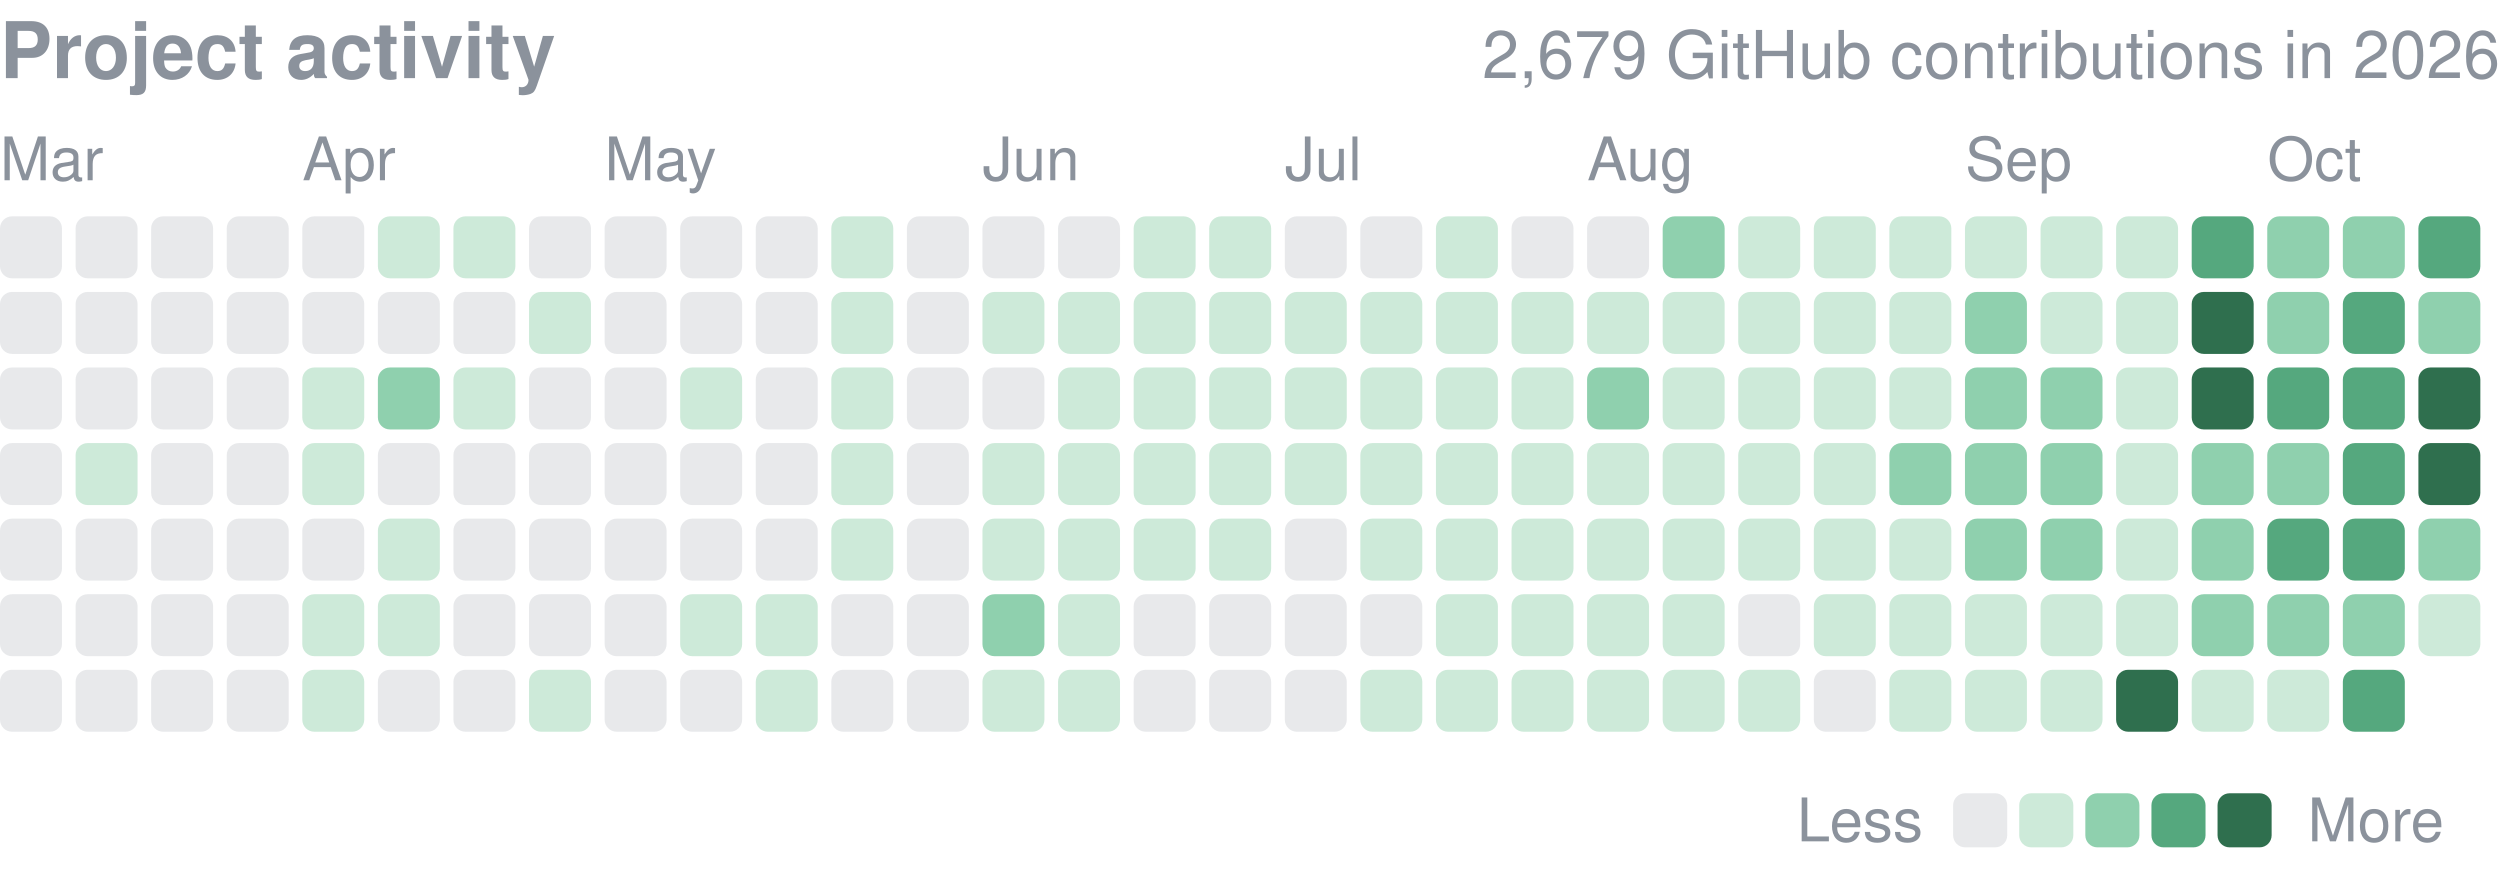
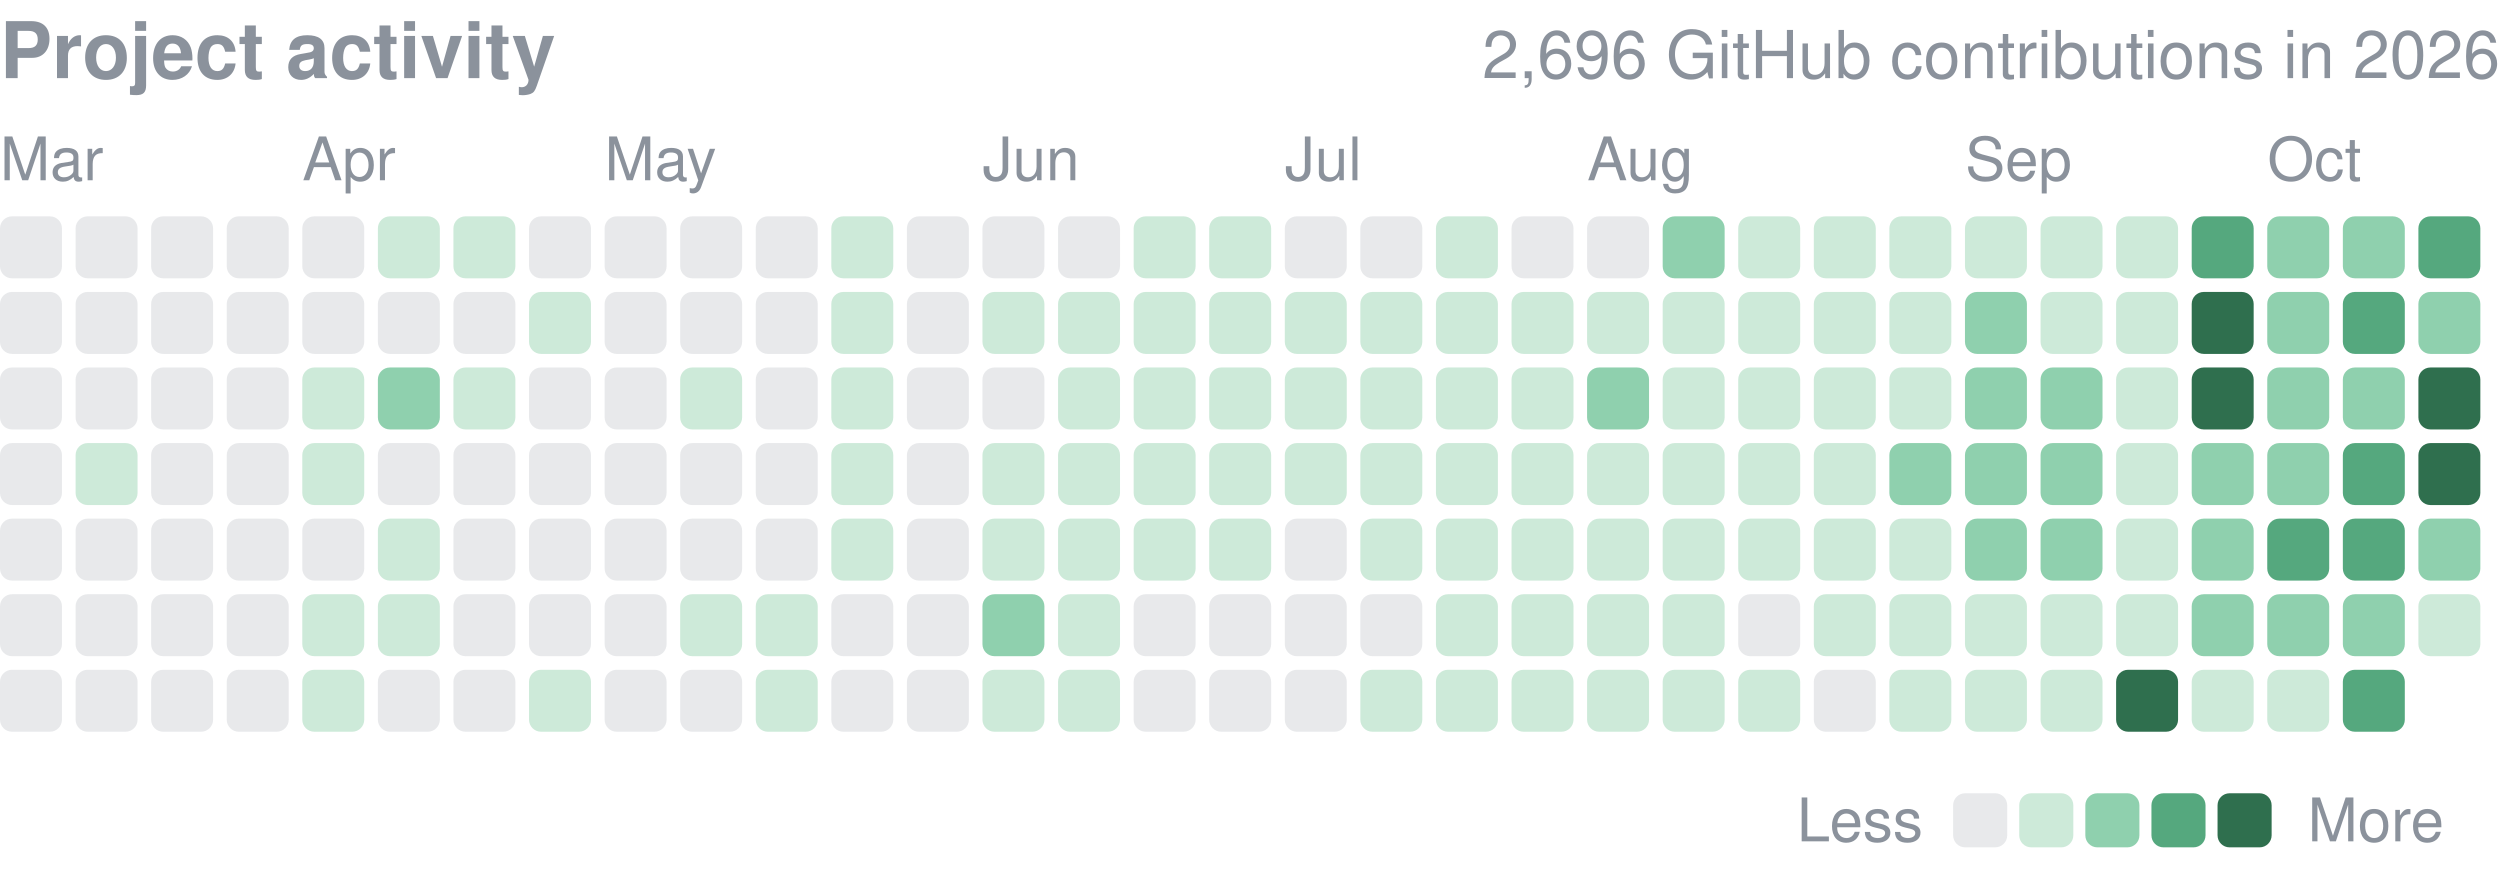
<svg xmlns="http://www.w3.org/2000/svg" width="416" height="146" viewBox="0 0 416 146" role="img" aria-label="yjinyoo GitHub contributions per day in 2026">
  <style>text{font-family:-apple-system,BlinkMacSystemFont,"Segoe UI",Helvetica,Arial,sans-serif}</style>
  <text x="0" y="13" font-size="13" font-weight="600" fill="#8b929c">Project activity</text>
-   <text x="416" y="13" font-size="11" fill="#8b929c" text-anchor="end">2,679 GitHub contributions in 2026</text>
+   <text x="416" y="13" font-size="11" fill="#8b929c" text-anchor="end">2,696 GitHub contributions in 2026</text>
  <text x="0.0" y="30" font-size="10" fill="#8b929c">Mar</text>
  <text x="50.3" y="30" font-size="10" fill="#8b929c">Apr</text>
  <text x="100.6" y="30" font-size="10" fill="#8b929c">May</text>
  <text x="163.5" y="30" font-size="10" fill="#8b929c">Jun</text>
  <text x="213.8" y="30" font-size="10" fill="#8b929c">Jul</text>
  <text x="264.1" y="30" font-size="10" fill="#8b929c">Aug</text>
  <text x="327.0" y="30" font-size="10" fill="#8b929c">Sep</text>
  <text x="377.3" y="30" font-size="10" fill="#8b929c">Oct</text>
  <rect x="0.00" y="36.00" width="10.31" height="10.31" rx="2.0" fill="#8b929c" opacity="0.2" />
  <rect x="0.00" y="48.58" width="10.31" height="10.31" rx="2.0" fill="#8b929c" opacity="0.2" />
  <rect x="0.00" y="61.15" width="10.31" height="10.31" rx="2.0" fill="#8b929c" opacity="0.2" />
  <rect x="0.00" y="73.73" width="10.31" height="10.31" rx="2.0" fill="#8b929c" opacity="0.2" />
  <rect x="0.00" y="86.30" width="10.31" height="10.31" rx="2.0" fill="#8b929c" opacity="0.2" />
  <rect x="0.00" y="98.88" width="10.31" height="10.31" rx="2.0" fill="#8b929c" opacity="0.2" />
  <rect x="0.00" y="111.45" width="10.31" height="10.31" rx="2.0" fill="#8b929c" opacity="0.2" />
  <rect x="12.58" y="36.00" width="10.31" height="10.31" rx="2.0" fill="#8b929c" opacity="0.2" />
  <rect x="12.58" y="48.58" width="10.31" height="10.31" rx="2.0" fill="#8b929c" opacity="0.2" />
  <rect x="12.58" y="61.15" width="10.31" height="10.31" rx="2.0" fill="#8b929c" opacity="0.2" />
  <rect x="12.58" y="73.73" width="10.31" height="10.31" rx="2.0" fill="#cdead9" />
  <rect x="12.58" y="86.30" width="10.31" height="10.31" rx="2.0" fill="#8b929c" opacity="0.2" />
  <rect x="12.58" y="98.88" width="10.31" height="10.31" rx="2.0" fill="#8b929c" opacity="0.2" />
  <rect x="12.58" y="111.45" width="10.31" height="10.31" rx="2.0" fill="#8b929c" opacity="0.2" />
  <rect x="25.15" y="36.00" width="10.31" height="10.31" rx="2.0" fill="#8b929c" opacity="0.2" />
  <rect x="25.15" y="48.58" width="10.31" height="10.31" rx="2.0" fill="#8b929c" opacity="0.2" />
  <rect x="25.15" y="61.15" width="10.31" height="10.31" rx="2.0" fill="#8b929c" opacity="0.2" />
  <rect x="25.15" y="73.73" width="10.31" height="10.31" rx="2.0" fill="#8b929c" opacity="0.2" />
  <rect x="25.15" y="86.30" width="10.31" height="10.31" rx="2.0" fill="#8b929c" opacity="0.2" />
  <rect x="25.15" y="98.88" width="10.31" height="10.31" rx="2.0" fill="#8b929c" opacity="0.2" />
  <rect x="25.15" y="111.45" width="10.31" height="10.31" rx="2.0" fill="#8b929c" opacity="0.2" />
  <rect x="37.73" y="36.00" width="10.31" height="10.31" rx="2.0" fill="#8b929c" opacity="0.2" />
  <rect x="37.73" y="48.58" width="10.31" height="10.31" rx="2.0" fill="#8b929c" opacity="0.2" />
  <rect x="37.73" y="61.15" width="10.31" height="10.31" rx="2.0" fill="#8b929c" opacity="0.2" />
  <rect x="37.73" y="73.73" width="10.31" height="10.31" rx="2.0" fill="#8b929c" opacity="0.2" />
  <rect x="37.73" y="86.30" width="10.31" height="10.31" rx="2.0" fill="#8b929c" opacity="0.2" />
  <rect x="37.73" y="98.88" width="10.31" height="10.31" rx="2.0" fill="#8b929c" opacity="0.2" />
  <rect x="37.73" y="111.45" width="10.31" height="10.31" rx="2.0" fill="#8b929c" opacity="0.2" />
  <rect x="50.30" y="36.00" width="10.31" height="10.31" rx="2.0" fill="#8b929c" opacity="0.2" />
  <rect x="50.30" y="48.58" width="10.31" height="10.31" rx="2.0" fill="#8b929c" opacity="0.2" />
  <rect x="50.30" y="61.15" width="10.31" height="10.31" rx="2.0" fill="#cdead9" />
  <rect x="50.30" y="73.73" width="10.31" height="10.31" rx="2.0" fill="#cdead9" />
  <rect x="50.30" y="86.30" width="10.31" height="10.31" rx="2.0" fill="#8b929c" opacity="0.2" />
  <rect x="50.30" y="98.88" width="10.31" height="10.31" rx="2.0" fill="#cdead9" />
  <rect x="50.30" y="111.45" width="10.31" height="10.31" rx="2.0" fill="#cdead9" />
  <rect x="62.88" y="36.00" width="10.31" height="10.31" rx="2.0" fill="#cdead9" />
  <rect x="62.88" y="48.58" width="10.31" height="10.31" rx="2.0" fill="#8b929c" opacity="0.2" />
  <rect x="62.88" y="61.15" width="10.31" height="10.31" rx="2.0" fill="#8fd0ae" />
  <rect x="62.88" y="73.73" width="10.31" height="10.31" rx="2.0" fill="#8b929c" opacity="0.2" />
  <rect x="62.88" y="86.30" width="10.31" height="10.31" rx="2.0" fill="#cdead9" />
  <rect x="62.88" y="98.88" width="10.31" height="10.31" rx="2.0" fill="#cdead9" />
  <rect x="62.88" y="111.45" width="10.31" height="10.31" rx="2.0" fill="#8b929c" opacity="0.2" />
  <rect x="75.45" y="36.00" width="10.31" height="10.31" rx="2.0" fill="#cdead9" />
  <rect x="75.45" y="48.58" width="10.31" height="10.31" rx="2.0" fill="#8b929c" opacity="0.2" />
  <rect x="75.45" y="61.15" width="10.31" height="10.31" rx="2.0" fill="#cdead9" />
  <rect x="75.45" y="73.73" width="10.31" height="10.31" rx="2.0" fill="#8b929c" opacity="0.2" />
  <rect x="75.45" y="86.30" width="10.31" height="10.31" rx="2.0" fill="#8b929c" opacity="0.2" />
  <rect x="75.45" y="98.88" width="10.31" height="10.31" rx="2.0" fill="#8b929c" opacity="0.2" />
  <rect x="75.45" y="111.45" width="10.31" height="10.31" rx="2.0" fill="#8b929c" opacity="0.2" />
  <rect x="88.03" y="36.00" width="10.31" height="10.31" rx="2.0" fill="#8b929c" opacity="0.2" />
  <rect x="88.03" y="48.58" width="10.31" height="10.31" rx="2.0" fill="#cdead9" />
  <rect x="88.03" y="61.15" width="10.31" height="10.31" rx="2.0" fill="#8b929c" opacity="0.2" />
  <rect x="88.03" y="73.73" width="10.31" height="10.31" rx="2.0" fill="#8b929c" opacity="0.2" />
  <rect x="88.03" y="86.30" width="10.31" height="10.31" rx="2.0" fill="#8b929c" opacity="0.2" />
  <rect x="88.03" y="98.88" width="10.31" height="10.31" rx="2.0" fill="#8b929c" opacity="0.2" />
  <rect x="88.03" y="111.45" width="10.31" height="10.31" rx="2.0" fill="#cdead9" />
  <rect x="100.61" y="36.00" width="10.31" height="10.31" rx="2.0" fill="#8b929c" opacity="0.2" />
  <rect x="100.61" y="48.58" width="10.31" height="10.31" rx="2.0" fill="#8b929c" opacity="0.2" />
  <rect x="100.61" y="61.15" width="10.31" height="10.31" rx="2.0" fill="#8b929c" opacity="0.2" />
  <rect x="100.61" y="73.73" width="10.31" height="10.31" rx="2.0" fill="#8b929c" opacity="0.2" />
  <rect x="100.61" y="86.30" width="10.31" height="10.31" rx="2.0" fill="#8b929c" opacity="0.2" />
  <rect x="100.61" y="98.88" width="10.31" height="10.31" rx="2.0" fill="#8b929c" opacity="0.2" />
  <rect x="100.61" y="111.45" width="10.31" height="10.31" rx="2.0" fill="#8b929c" opacity="0.2" />
  <rect x="113.18" y="36.00" width="10.31" height="10.31" rx="2.0" fill="#8b929c" opacity="0.2" />
  <rect x="113.18" y="48.58" width="10.31" height="10.31" rx="2.0" fill="#8b929c" opacity="0.2" />
  <rect x="113.18" y="61.15" width="10.31" height="10.31" rx="2.0" fill="#cdead9" />
  <rect x="113.18" y="73.73" width="10.31" height="10.31" rx="2.0" fill="#8b929c" opacity="0.2" />
  <rect x="113.18" y="86.30" width="10.31" height="10.31" rx="2.0" fill="#8b929c" opacity="0.2" />
  <rect x="113.18" y="98.88" width="10.31" height="10.31" rx="2.0" fill="#cdead9" />
  <rect x="113.18" y="111.45" width="10.31" height="10.31" rx="2.0" fill="#8b929c" opacity="0.2" />
  <rect x="125.76" y="36.00" width="10.31" height="10.31" rx="2.0" fill="#8b929c" opacity="0.2" />
  <rect x="125.76" y="48.58" width="10.31" height="10.31" rx="2.0" fill="#8b929c" opacity="0.2" />
  <rect x="125.76" y="61.15" width="10.31" height="10.31" rx="2.0" fill="#8b929c" opacity="0.2" />
  <rect x="125.76" y="73.73" width="10.31" height="10.31" rx="2.0" fill="#8b929c" opacity="0.2" />
  <rect x="125.76" y="86.30" width="10.31" height="10.31" rx="2.0" fill="#8b929c" opacity="0.2" />
  <rect x="125.76" y="98.88" width="10.31" height="10.31" rx="2.0" fill="#cdead9" />
  <rect x="125.76" y="111.45" width="10.31" height="10.31" rx="2.0" fill="#cdead9" />
  <rect x="138.33" y="36.00" width="10.31" height="10.31" rx="2.0" fill="#cdead9" />
  <rect x="138.33" y="48.58" width="10.31" height="10.31" rx="2.0" fill="#cdead9" />
  <rect x="138.33" y="61.15" width="10.31" height="10.31" rx="2.0" fill="#cdead9" />
  <rect x="138.33" y="73.73" width="10.31" height="10.31" rx="2.0" fill="#cdead9" />
  <rect x="138.33" y="86.30" width="10.31" height="10.31" rx="2.0" fill="#cdead9" />
  <rect x="138.33" y="98.88" width="10.31" height="10.31" rx="2.0" fill="#8b929c" opacity="0.2" />
  <rect x="138.33" y="111.45" width="10.31" height="10.31" rx="2.0" fill="#8b929c" opacity="0.2" />
  <rect x="150.91" y="36.00" width="10.31" height="10.31" rx="2.0" fill="#8b929c" opacity="0.2" />
  <rect x="150.91" y="48.58" width="10.31" height="10.31" rx="2.0" fill="#8b929c" opacity="0.2" />
  <rect x="150.91" y="61.15" width="10.31" height="10.31" rx="2.0" fill="#8b929c" opacity="0.2" />
  <rect x="150.91" y="73.73" width="10.31" height="10.31" rx="2.0" fill="#8b929c" opacity="0.2" />
  <rect x="150.91" y="86.30" width="10.31" height="10.31" rx="2.0" fill="#8b929c" opacity="0.2" />
  <rect x="150.91" y="98.88" width="10.31" height="10.31" rx="2.0" fill="#8b929c" opacity="0.2" />
  <rect x="150.91" y="111.45" width="10.31" height="10.31" rx="2.0" fill="#8b929c" opacity="0.2" />
  <rect x="163.48" y="36.00" width="10.31" height="10.31" rx="2.0" fill="#8b929c" opacity="0.2" />
  <rect x="163.48" y="48.58" width="10.31" height="10.31" rx="2.0" fill="#cdead9" />
  <rect x="163.48" y="61.15" width="10.31" height="10.31" rx="2.0" fill="#8b929c" opacity="0.2" />
  <rect x="163.48" y="73.73" width="10.31" height="10.31" rx="2.0" fill="#cdead9" />
  <rect x="163.48" y="86.30" width="10.31" height="10.31" rx="2.0" fill="#cdead9" />
  <rect x="163.48" y="98.88" width="10.31" height="10.31" rx="2.0" fill="#8fd0ae" />
  <rect x="163.48" y="111.45" width="10.31" height="10.31" rx="2.0" fill="#cdead9" />
  <rect x="176.06" y="36.00" width="10.31" height="10.31" rx="2.0" fill="#8b929c" opacity="0.2" />
  <rect x="176.06" y="48.58" width="10.31" height="10.31" rx="2.0" fill="#cdead9" />
  <rect x="176.06" y="61.15" width="10.31" height="10.31" rx="2.0" fill="#cdead9" />
  <rect x="176.06" y="73.73" width="10.31" height="10.31" rx="2.0" fill="#cdead9" />
  <rect x="176.06" y="86.30" width="10.31" height="10.31" rx="2.0" fill="#cdead9" />
  <rect x="176.06" y="98.88" width="10.31" height="10.31" rx="2.0" fill="#cdead9" />
  <rect x="176.06" y="111.45" width="10.31" height="10.31" rx="2.0" fill="#cdead9" />
  <rect x="188.64" y="36.00" width="10.31" height="10.31" rx="2.0" fill="#cdead9" />
  <rect x="188.64" y="48.58" width="10.31" height="10.31" rx="2.0" fill="#cdead9" />
  <rect x="188.64" y="61.15" width="10.31" height="10.31" rx="2.0" fill="#cdead9" />
  <rect x="188.64" y="73.73" width="10.31" height="10.31" rx="2.0" fill="#cdead9" />
  <rect x="188.64" y="86.30" width="10.31" height="10.31" rx="2.0" fill="#cdead9" />
  <rect x="188.64" y="98.88" width="10.31" height="10.31" rx="2.0" fill="#8b929c" opacity="0.2" />
  <rect x="188.64" y="111.45" width="10.31" height="10.31" rx="2.0" fill="#8b929c" opacity="0.2" />
  <rect x="201.21" y="36.00" width="10.31" height="10.31" rx="2.0" fill="#cdead9" />
  <rect x="201.21" y="48.58" width="10.31" height="10.31" rx="2.0" fill="#cdead9" />
  <rect x="201.21" y="61.15" width="10.31" height="10.31" rx="2.0" fill="#cdead9" />
  <rect x="201.21" y="73.73" width="10.31" height="10.31" rx="2.0" fill="#cdead9" />
  <rect x="201.21" y="86.30" width="10.31" height="10.31" rx="2.0" fill="#cdead9" />
  <rect x="201.21" y="98.88" width="10.31" height="10.31" rx="2.0" fill="#8b929c" opacity="0.2" />
  <rect x="201.21" y="111.45" width="10.31" height="10.31" rx="2.0" fill="#8b929c" opacity="0.2" />
  <rect x="213.79" y="36.00" width="10.31" height="10.31" rx="2.0" fill="#8b929c" opacity="0.2" />
  <rect x="213.79" y="48.58" width="10.31" height="10.31" rx="2.0" fill="#cdead9" />
  <rect x="213.79" y="61.15" width="10.31" height="10.31" rx="2.0" fill="#cdead9" />
  <rect x="213.79" y="73.73" width="10.31" height="10.31" rx="2.0" fill="#cdead9" />
  <rect x="213.79" y="86.30" width="10.31" height="10.31" rx="2.0" fill="#8b929c" opacity="0.2" />
  <rect x="213.79" y="98.88" width="10.31" height="10.31" rx="2.0" fill="#8b929c" opacity="0.2" />
  <rect x="213.79" y="111.45" width="10.31" height="10.31" rx="2.0" fill="#8b929c" opacity="0.2" />
  <rect x="226.36" y="36.00" width="10.31" height="10.31" rx="2.0" fill="#8b929c" opacity="0.2" />
  <rect x="226.36" y="48.58" width="10.31" height="10.31" rx="2.0" fill="#cdead9" />
  <rect x="226.36" y="61.15" width="10.31" height="10.31" rx="2.0" fill="#cdead9" />
  <rect x="226.36" y="73.73" width="10.31" height="10.31" rx="2.0" fill="#cdead9" />
  <rect x="226.36" y="86.30" width="10.31" height="10.31" rx="2.0" fill="#cdead9" />
  <rect x="226.36" y="98.88" width="10.31" height="10.31" rx="2.0" fill="#8b929c" opacity="0.2" />
  <rect x="226.36" y="111.45" width="10.31" height="10.31" rx="2.0" fill="#cdead9" />
  <rect x="238.94" y="36.00" width="10.31" height="10.31" rx="2.0" fill="#cdead9" />
  <rect x="238.94" y="48.58" width="10.31" height="10.31" rx="2.0" fill="#cdead9" />
  <rect x="238.94" y="61.15" width="10.31" height="10.31" rx="2.0" fill="#cdead9" />
  <rect x="238.94" y="73.73" width="10.31" height="10.31" rx="2.0" fill="#cdead9" />
  <rect x="238.94" y="86.30" width="10.31" height="10.31" rx="2.0" fill="#cdead9" />
  <rect x="238.94" y="98.88" width="10.31" height="10.31" rx="2.0" fill="#cdead9" />
  <rect x="238.94" y="111.45" width="10.31" height="10.31" rx="2.0" fill="#cdead9" />
  <rect x="251.52" y="36.00" width="10.31" height="10.31" rx="2.0" fill="#8b929c" opacity="0.2" />
  <rect x="251.52" y="48.58" width="10.31" height="10.31" rx="2.0" fill="#cdead9" />
  <rect x="251.52" y="61.15" width="10.31" height="10.31" rx="2.0" fill="#cdead9" />
  <rect x="251.52" y="73.73" width="10.31" height="10.31" rx="2.0" fill="#cdead9" />
  <rect x="251.52" y="86.30" width="10.31" height="10.31" rx="2.0" fill="#cdead9" />
  <rect x="251.52" y="98.88" width="10.31" height="10.31" rx="2.0" fill="#cdead9" />
  <rect x="251.52" y="111.45" width="10.31" height="10.31" rx="2.0" fill="#cdead9" />
  <rect x="264.09" y="36.00" width="10.31" height="10.31" rx="2.0" fill="#8b929c" opacity="0.2" />
  <rect x="264.09" y="48.58" width="10.31" height="10.31" rx="2.0" fill="#cdead9" />
  <rect x="264.09" y="61.15" width="10.31" height="10.31" rx="2.0" fill="#8fd0ae" />
  <rect x="264.09" y="73.73" width="10.31" height="10.31" rx="2.0" fill="#cdead9" />
  <rect x="264.09" y="86.30" width="10.31" height="10.31" rx="2.0" fill="#cdead9" />
  <rect x="264.09" y="98.88" width="10.31" height="10.31" rx="2.0" fill="#cdead9" />
  <rect x="264.09" y="111.45" width="10.31" height="10.31" rx="2.0" fill="#cdead9" />
  <rect x="276.67" y="36.00" width="10.31" height="10.31" rx="2.0" fill="#8fd0ae" />
  <rect x="276.67" y="48.58" width="10.31" height="10.31" rx="2.0" fill="#cdead9" />
  <rect x="276.67" y="61.15" width="10.31" height="10.31" rx="2.0" fill="#cdead9" />
  <rect x="276.67" y="73.73" width="10.31" height="10.31" rx="2.0" fill="#cdead9" />
  <rect x="276.67" y="86.30" width="10.31" height="10.31" rx="2.0" fill="#cdead9" />
  <rect x="276.67" y="98.88" width="10.31" height="10.31" rx="2.0" fill="#cdead9" />
  <rect x="276.67" y="111.45" width="10.31" height="10.31" rx="2.0" fill="#cdead9" />
  <rect x="289.24" y="36.00" width="10.31" height="10.31" rx="2.0" fill="#cdead9" />
  <rect x="289.24" y="48.58" width="10.31" height="10.31" rx="2.0" fill="#cdead9" />
  <rect x="289.24" y="61.15" width="10.31" height="10.31" rx="2.0" fill="#cdead9" />
  <rect x="289.24" y="73.73" width="10.31" height="10.31" rx="2.0" fill="#cdead9" />
  <rect x="289.24" y="86.30" width="10.31" height="10.31" rx="2.0" fill="#cdead9" />
  <rect x="289.24" y="98.88" width="10.31" height="10.31" rx="2.0" fill="#8b929c" opacity="0.2" />
  <rect x="289.24" y="111.45" width="10.31" height="10.31" rx="2.0" fill="#cdead9" />
  <rect x="301.82" y="36.00" width="10.31" height="10.31" rx="2.0" fill="#cdead9" />
  <rect x="301.82" y="48.58" width="10.31" height="10.31" rx="2.0" fill="#cdead9" />
  <rect x="301.82" y="61.15" width="10.31" height="10.31" rx="2.0" fill="#cdead9" />
  <rect x="301.82" y="73.73" width="10.31" height="10.31" rx="2.0" fill="#cdead9" />
  <rect x="301.82" y="86.30" width="10.31" height="10.31" rx="2.0" fill="#cdead9" />
  <rect x="301.82" y="98.88" width="10.31" height="10.31" rx="2.0" fill="#cdead9" />
  <rect x="301.82" y="111.45" width="10.31" height="10.31" rx="2.0" fill="#8b929c" opacity="0.2" />
  <rect x="314.39" y="36.00" width="10.31" height="10.31" rx="2.0" fill="#cdead9" />
  <rect x="314.39" y="48.58" width="10.31" height="10.31" rx="2.0" fill="#cdead9" />
  <rect x="314.39" y="61.15" width="10.31" height="10.31" rx="2.0" fill="#cdead9" />
  <rect x="314.39" y="73.73" width="10.31" height="10.31" rx="2.0" fill="#8fd0ae" />
  <rect x="314.39" y="86.30" width="10.31" height="10.31" rx="2.0" fill="#cdead9" />
  <rect x="314.39" y="98.88" width="10.31" height="10.31" rx="2.0" fill="#cdead9" />
  <rect x="314.39" y="111.45" width="10.31" height="10.31" rx="2.0" fill="#cdead9" />
  <rect x="326.97" y="36.00" width="10.31" height="10.31" rx="2.0" fill="#cdead9" />
  <rect x="326.97" y="48.58" width="10.31" height="10.31" rx="2.0" fill="#8fd0ae" />
  <rect x="326.97" y="61.15" width="10.31" height="10.31" rx="2.0" fill="#8fd0ae" />
  <rect x="326.97" y="73.73" width="10.31" height="10.31" rx="2.0" fill="#8fd0ae" />
  <rect x="326.97" y="86.30" width="10.31" height="10.31" rx="2.0" fill="#8fd0ae" />
  <rect x="326.97" y="98.88" width="10.31" height="10.31" rx="2.0" fill="#cdead9" />
  <rect x="326.97" y="111.45" width="10.31" height="10.31" rx="2.0" fill="#cdead9" />
  <rect x="339.55" y="36.00" width="10.31" height="10.31" rx="2.0" fill="#cdead9" />
  <rect x="339.55" y="48.58" width="10.31" height="10.31" rx="2.0" fill="#cdead9" />
  <rect x="339.55" y="61.15" width="10.31" height="10.31" rx="2.0" fill="#8fd0ae" />
  <rect x="339.55" y="73.73" width="10.31" height="10.31" rx="2.0" fill="#8fd0ae" />
  <rect x="339.55" y="86.30" width="10.31" height="10.31" rx="2.0" fill="#8fd0ae" />
  <rect x="339.55" y="98.88" width="10.31" height="10.31" rx="2.0" fill="#cdead9" />
  <rect x="339.55" y="111.45" width="10.31" height="10.31" rx="2.0" fill="#cdead9" />
  <rect x="352.12" y="36.00" width="10.31" height="10.31" rx="2.0" fill="#cdead9" />
  <rect x="352.12" y="48.58" width="10.31" height="10.31" rx="2.0" fill="#cdead9" />
  <rect x="352.12" y="61.15" width="10.31" height="10.31" rx="2.0" fill="#cdead9" />
  <rect x="352.12" y="73.73" width="10.31" height="10.31" rx="2.0" fill="#cdead9" />
  <rect x="352.12" y="86.30" width="10.31" height="10.31" rx="2.0" fill="#cdead9" />
  <rect x="352.12" y="98.88" width="10.31" height="10.31" rx="2.0" fill="#cdead9" />
  <rect x="352.12" y="111.45" width="10.31" height="10.31" rx="2.0" fill="#2f6f4e" />
  <rect x="364.70" y="36.00" width="10.31" height="10.31" rx="2.0" fill="#55a87e" />
  <rect x="364.70" y="48.58" width="10.31" height="10.31" rx="2.0" fill="#2f6f4e" />
  <rect x="364.70" y="61.15" width="10.31" height="10.31" rx="2.0" fill="#2f6f4e" />
  <rect x="364.70" y="73.73" width="10.31" height="10.31" rx="2.0" fill="#8fd0ae" />
  <rect x="364.70" y="86.30" width="10.31" height="10.31" rx="2.0" fill="#8fd0ae" />
  <rect x="364.70" y="98.88" width="10.31" height="10.31" rx="2.0" fill="#8fd0ae" />
  <rect x="364.70" y="111.45" width="10.31" height="10.31" rx="2.0" fill="#cdead9" />
  <rect x="377.27" y="36.00" width="10.31" height="10.31" rx="2.0" fill="#8fd0ae" />
  <rect x="377.27" y="48.58" width="10.31" height="10.31" rx="2.0" fill="#8fd0ae" />
-   <rect x="377.27" y="61.15" width="10.31" height="10.31" rx="2.0" fill="#55a87e" />
+   <rect x="377.27" y="61.15" width="10.31" height="10.31" rx="2.0" fill="#8fd0ae" />
  <rect x="377.27" y="73.73" width="10.31" height="10.31" rx="2.0" fill="#8fd0ae" />
  <rect x="377.27" y="86.30" width="10.31" height="10.31" rx="2.0" fill="#55a87e" />
  <rect x="377.27" y="98.88" width="10.31" height="10.31" rx="2.0" fill="#8fd0ae" />
  <rect x="377.27" y="111.45" width="10.31" height="10.31" rx="2.0" fill="#cdead9" />
  <rect x="389.85" y="36.00" width="10.31" height="10.31" rx="2.0" fill="#8fd0ae" />
  <rect x="389.85" y="48.58" width="10.31" height="10.31" rx="2.0" fill="#55a87e" />
-   <rect x="389.85" y="61.15" width="10.31" height="10.31" rx="2.0" fill="#55a87e" />
+   <rect x="389.85" y="61.15" width="10.31" height="10.31" rx="2.0" fill="#8fd0ae" />
  <rect x="389.85" y="73.73" width="10.31" height="10.31" rx="2.0" fill="#55a87e" />
  <rect x="389.85" y="86.30" width="10.31" height="10.31" rx="2.0" fill="#55a87e" />
  <rect x="389.85" y="98.88" width="10.31" height="10.31" rx="2.0" fill="#8fd0ae" />
  <rect x="389.85" y="111.45" width="10.31" height="10.31" rx="2.0" fill="#55a87e" />
  <rect x="402.42" y="36.00" width="10.31" height="10.31" rx="2.0" fill="#55a87e" />
  <rect x="402.42" y="48.58" width="10.31" height="10.31" rx="2.0" fill="#8fd0ae" />
  <rect x="402.42" y="61.15" width="10.31" height="10.31" rx="2.0" fill="#2f6f4e" />
  <rect x="402.42" y="73.73" width="10.31" height="10.31" rx="2.0" fill="#2f6f4e" />
  <rect x="402.42" y="86.30" width="10.31" height="10.31" rx="2.0" fill="#8fd0ae" />
  <rect x="402.42" y="98.88" width="10.31" height="10.31" rx="2.0" fill="#cdead9" />
  <text x="299" y="140.0" font-size="10" fill="#8b929c">Less</text>
  <rect x="325" y="132.0" width="9" height="9" rx="2.0" fill="#8b929c" opacity="0.2" />
  <rect x="336.0" y="132.0" width="9" height="9" rx="2.0" fill="#cdead9" />
  <rect x="347.0" y="132.0" width="9" height="9" rx="2.0" fill="#8fd0ae" />
  <rect x="358.0" y="132.0" width="9" height="9" rx="2.0" fill="#55a87e" />
  <rect x="369.0" y="132.0" width="9" height="9" rx="2.0" fill="#2f6f4e" />
  <text x="384.0" y="140.0" font-size="10" fill="#8b929c">More</text>
</svg>
